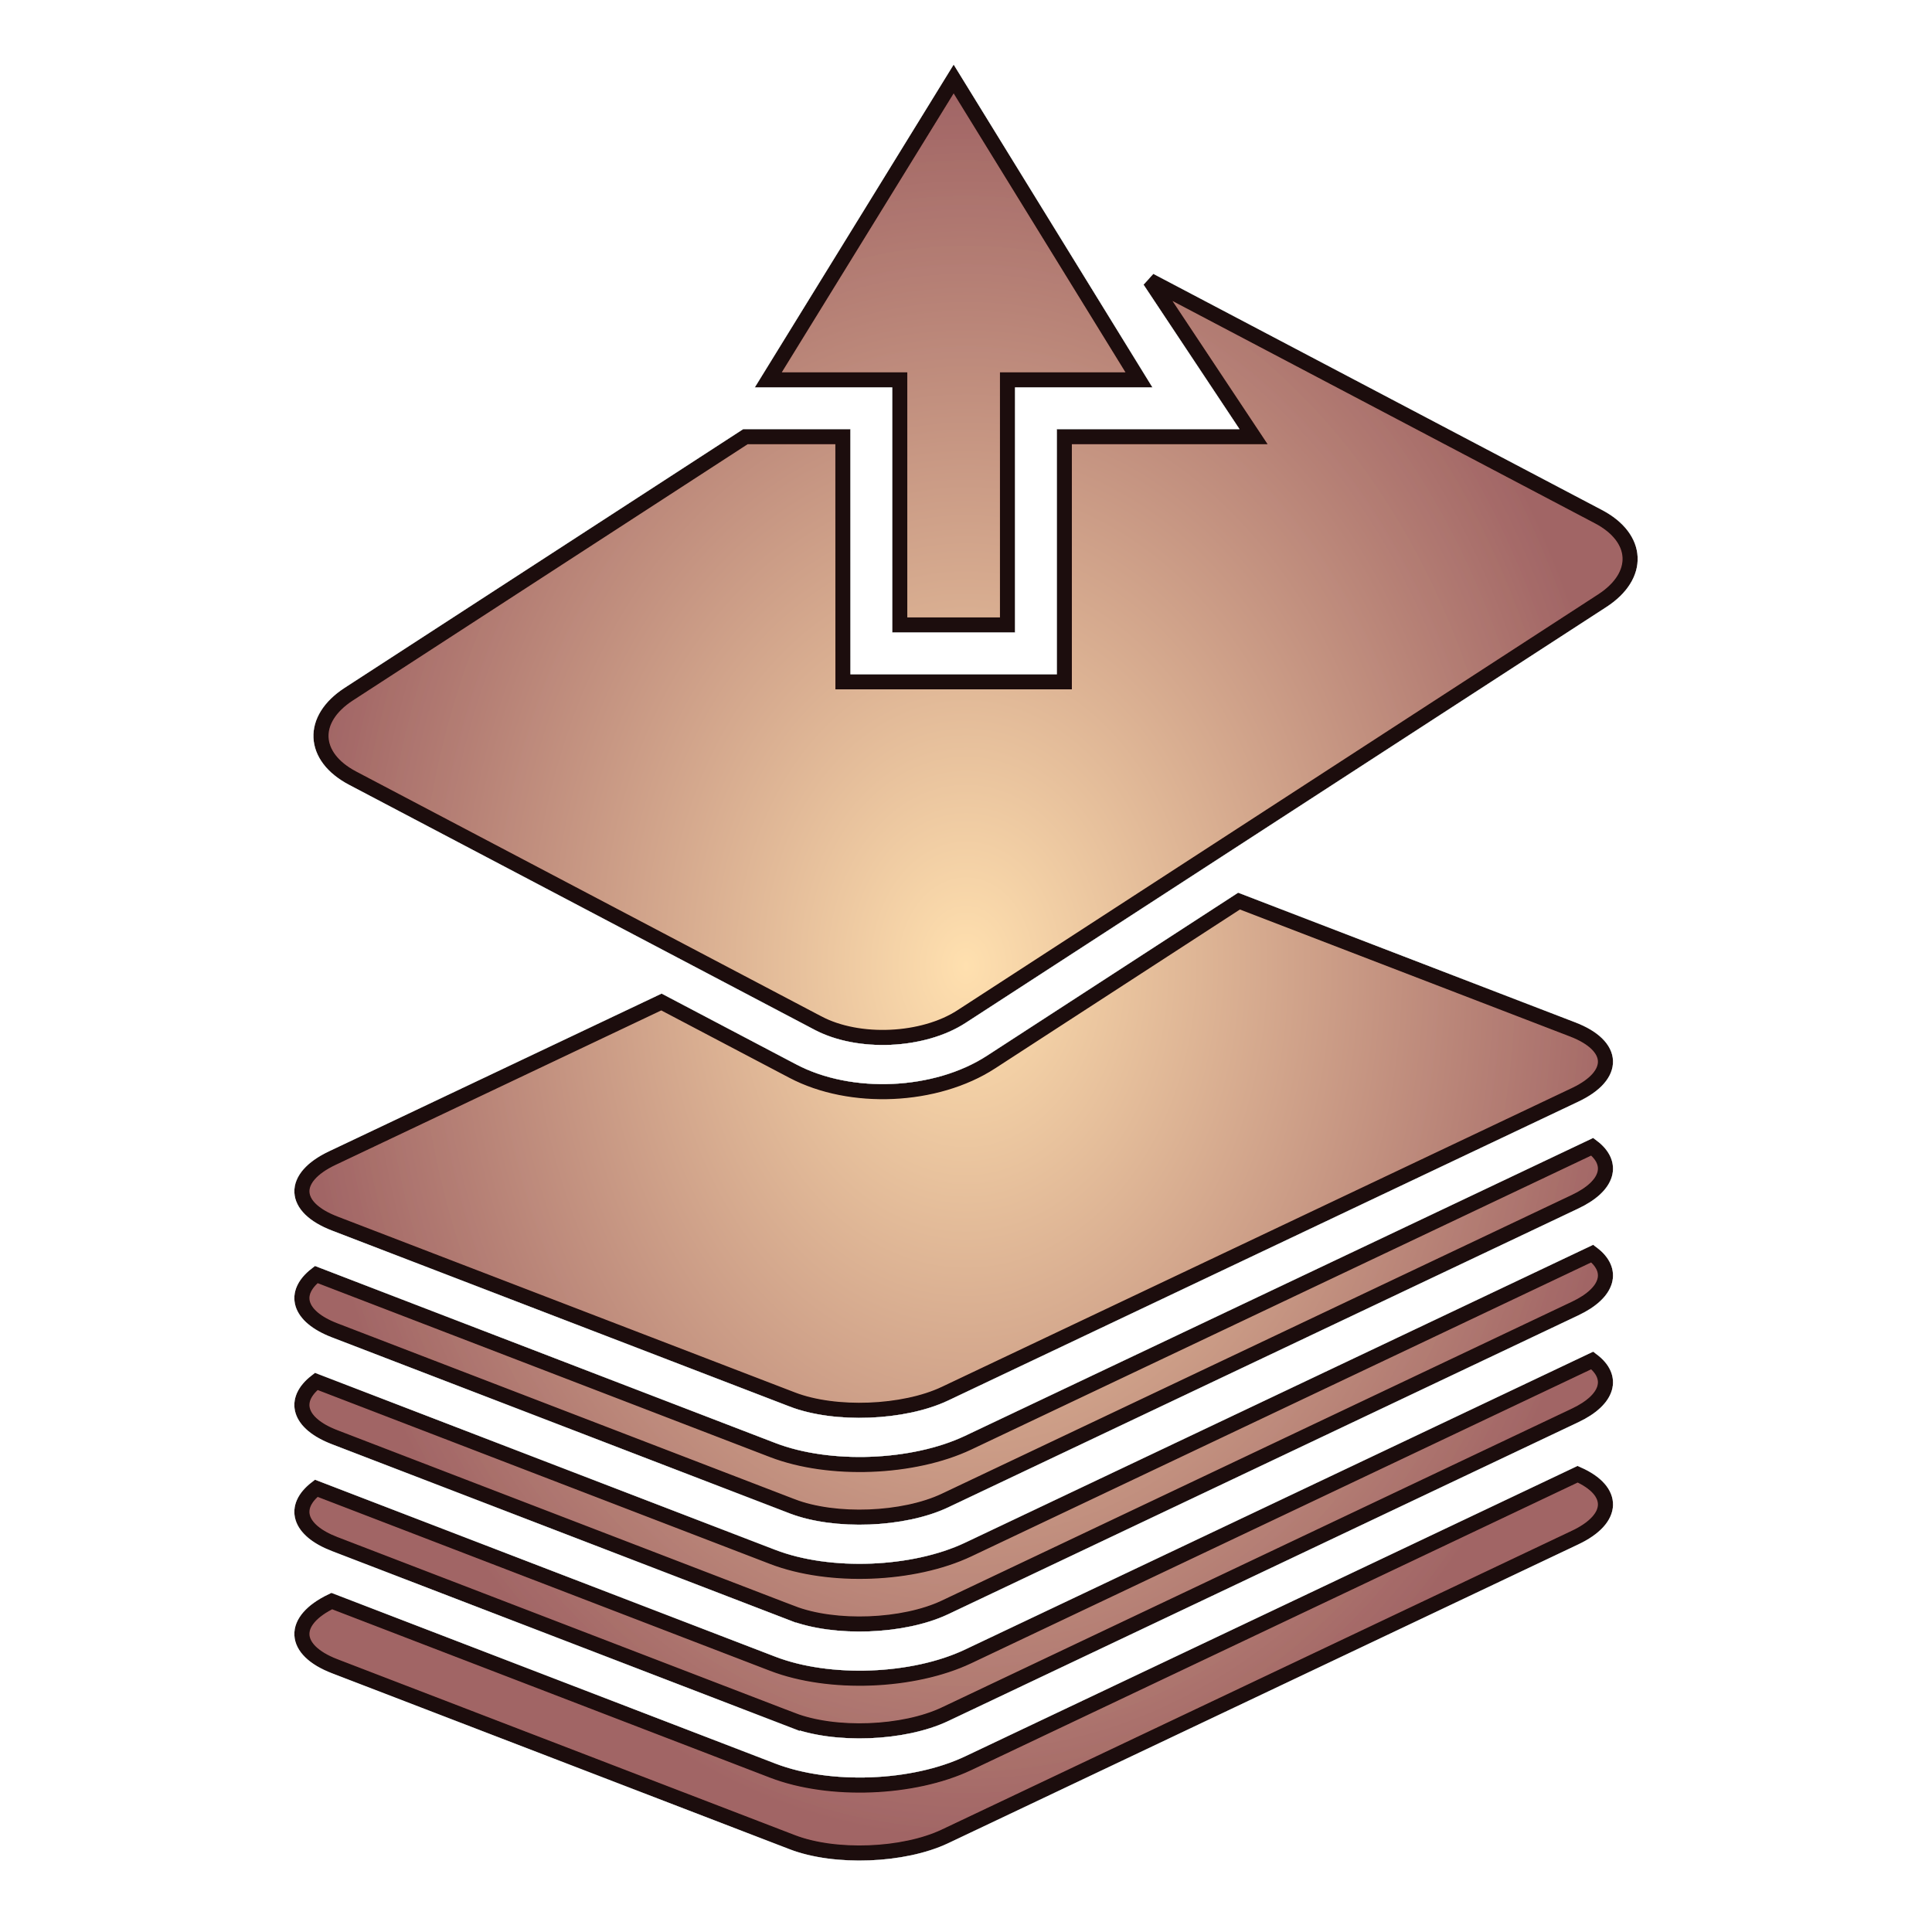
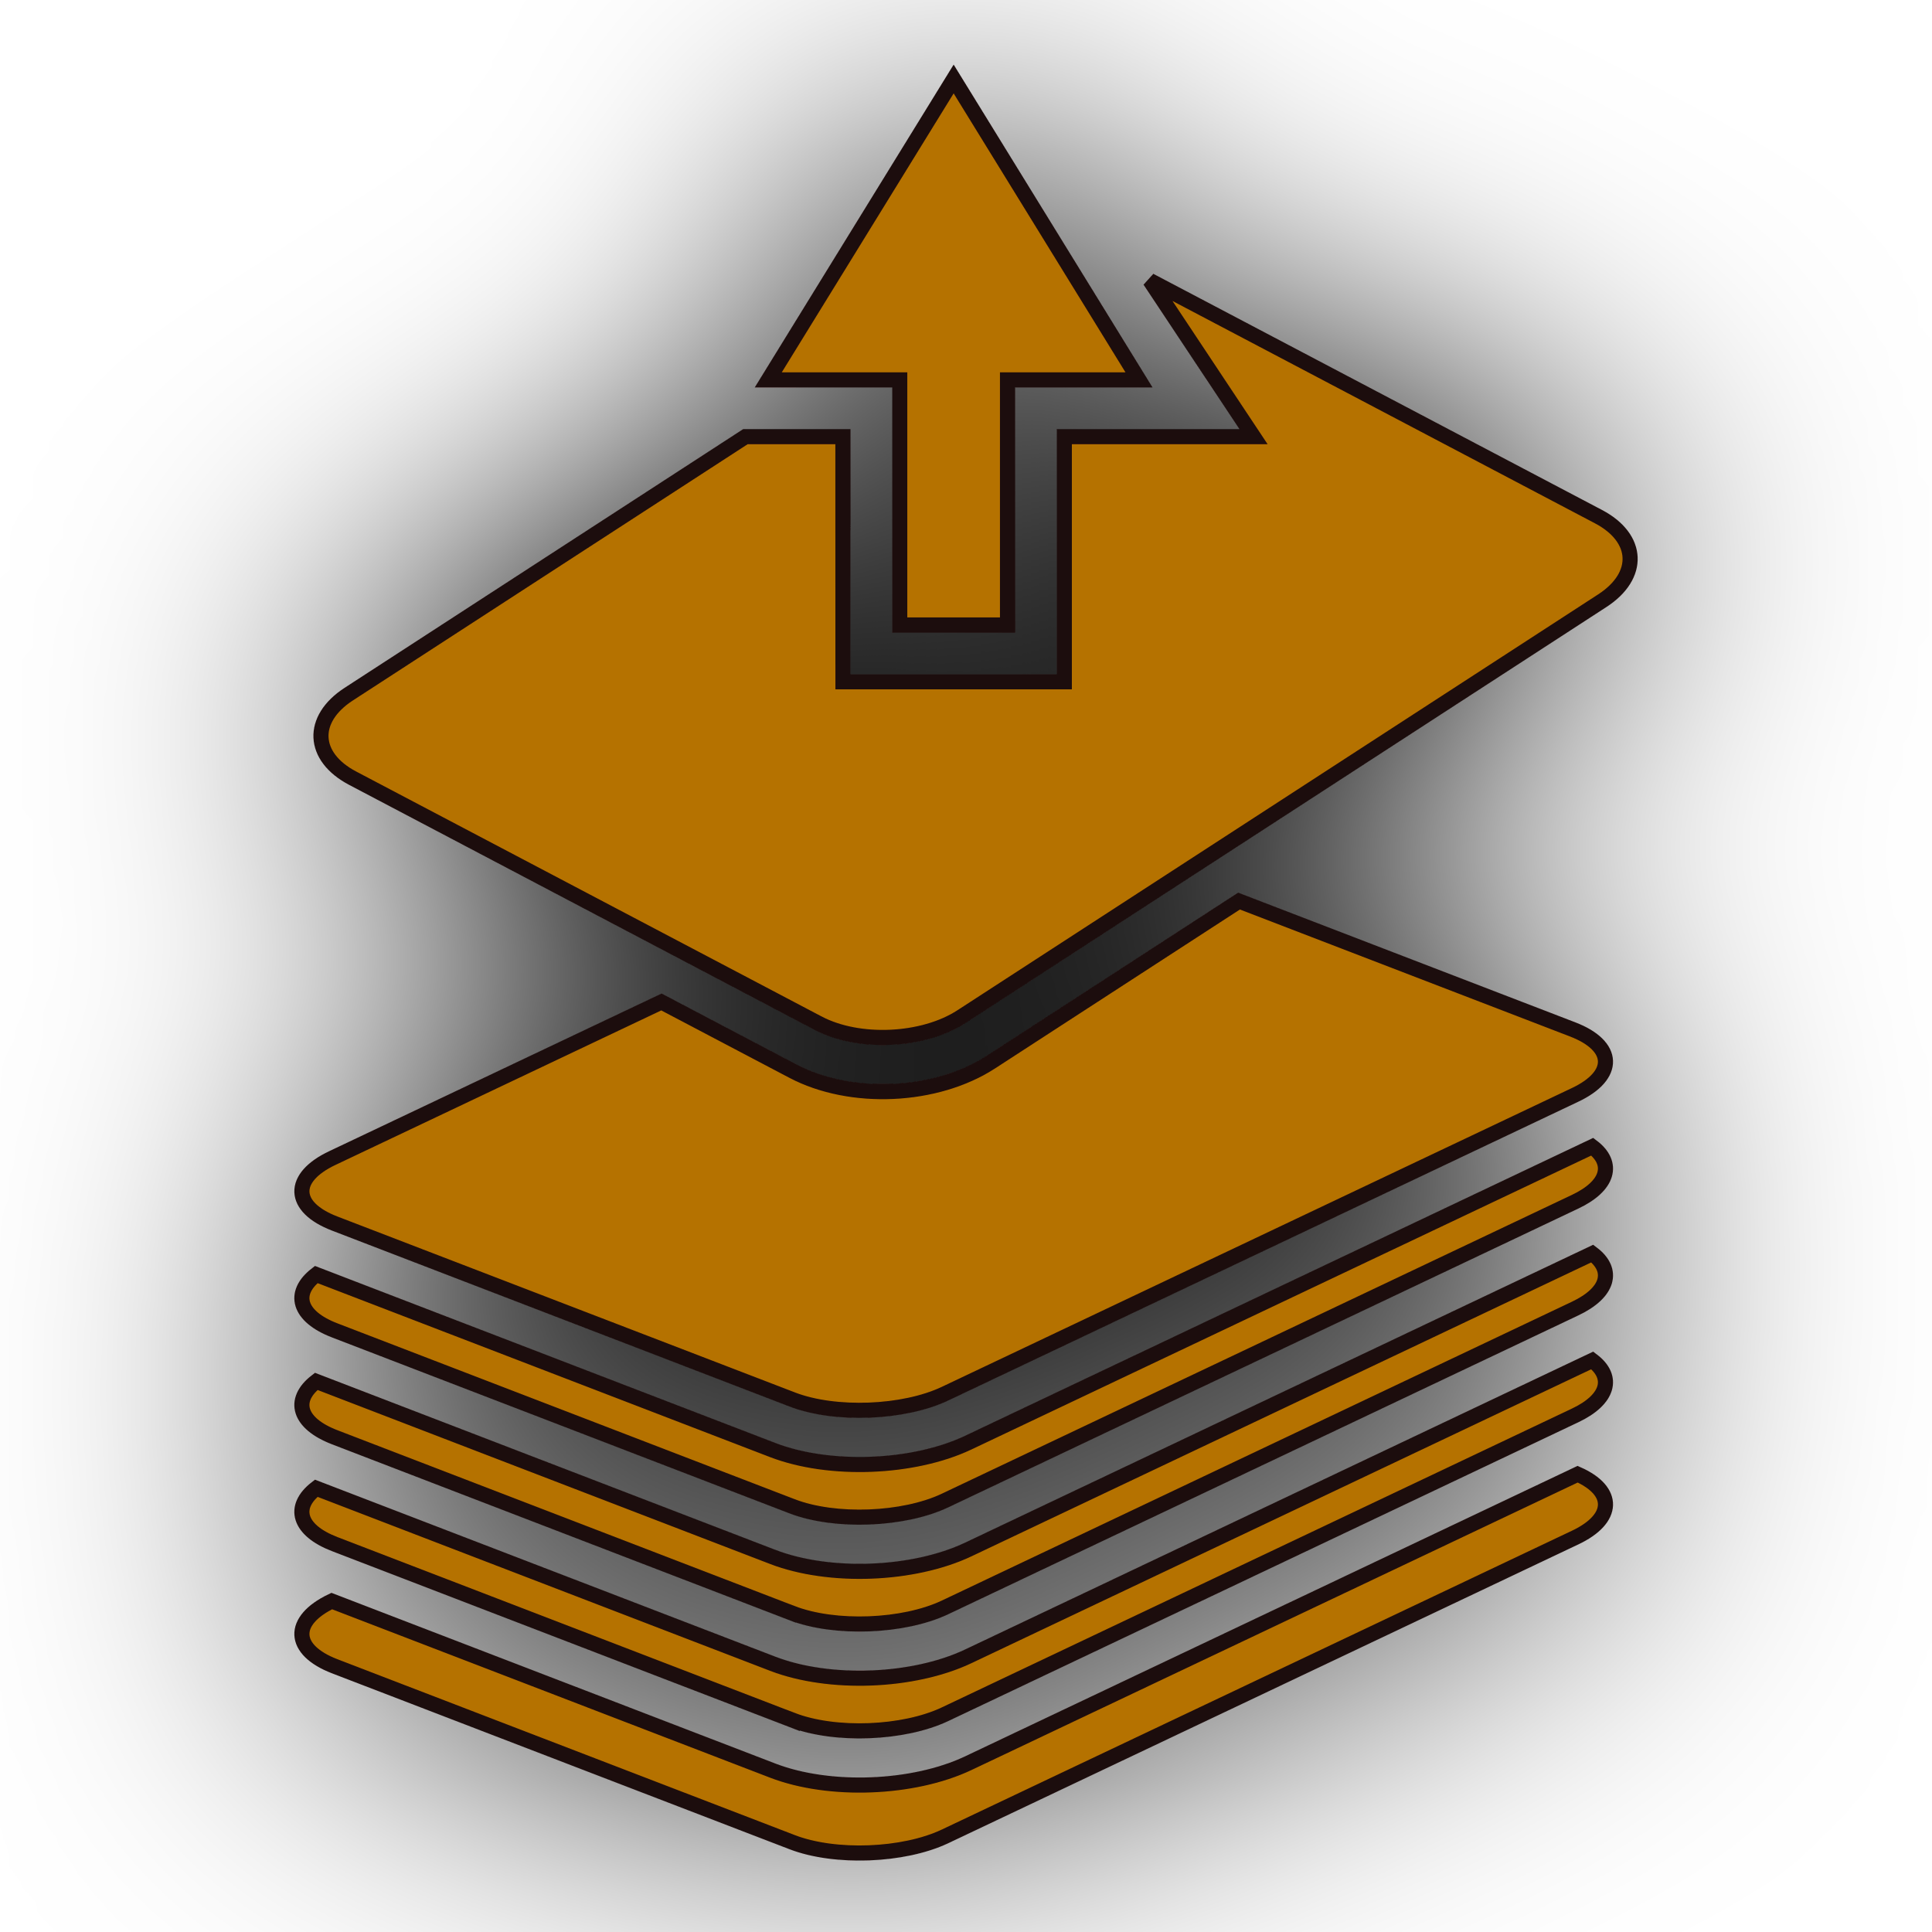
<svg xmlns="http://www.w3.org/2000/svg" viewBox="0 0 512 512" style="height: 512px; width: 512px;">
  <defs>
    <filter id="shadow-1" height="300%" width="300%" x="-100%" y="-100%">
-       <feFlood flood-color="rgba(255, 255, 255, 1)" result="flood" />
+       <feFlood flood-color="rgba(0, 0, 0, 1)" result="flood" />
      <feComposite in="flood" in2="SourceGraphic" operator="atop" result="composite" />
      <feGaussianBlur in="composite" stdDeviation="42" result="blur" />
      <feOffset dx="0" dy="0" result="offset" />
      <feComposite in="SourceGraphic" in2="offset" operator="over" />
    </filter>
-     <radialGradient id="faithtoken-card-draw-gradient-1">
-       <stop offset="0%" stop-color="#ffe0af" stop-opacity="1" />
-       <stop offset="100%" stop-color="#a16565" stop-opacity="1" />
-     </radialGradient>
  </defs>
+   <path d="M0 0h512v512H0z" fill="url(#pattern)" fill-opacity="1" />
  <g class="" transform="translate(0,0)" style="">
-     <path d="M209.955 488.202l-121.242-46.62c-11.308-4.34-11.643-12.087-.79-17.288L204.8 469.236c15.024 5.777 37.23 4.92 51.774-1.96l161.522-76.6c10.014 4.436 9.864 11.818-.67 16.798L250.43 486.668c-10.983 5.195-29.128 5.902-40.477 1.534zm0-32.37L88.713 409.21C79.09 405.52 77.41 399.36 83.81 394.4l120.99 46.517c15.024 5.776 37.23 4.92 51.774-1.96l165.393-78.433c5.855 4.417 4.38 10.36-4.542 14.58l-166.993 79.193c-10.983 5.196-29.128 5.903-40.477 1.534zm0-28.314L88.713 380.892c-9.624-3.69-11.302-9.85-4.902-14.813l120.99 46.523c15.024 5.77 37.23 4.914 51.774-1.96l165.393-78.438c5.855 4.416 4.38 10.36-4.542 14.58l-166.993 79.2c-10.983 5.194-29.128 5.895-40.477 1.533zm0-28.32L88.713 352.572c-9.624-3.69-11.302-9.85-4.902-14.812l120.99 46.524c15.024 5.776 37.23 4.92 51.774-1.96l165.393-78.44c5.855 4.424 4.38 10.368-4.542 14.586l-166.993 79.194c-10.983 5.196-29.128 5.897-40.477 1.534zm0-28.32L88.713 324.26c-11.35-4.355-11.643-12.15-.66-17.353l87.236-41.376 34.826 18.323c15.365 8.09 37.937 7.06 52.5-2.39l65.74-42.672 88.404 34.007c11.344 4.357 11.65 12.16.665 17.354l-166.993 79.195c-10.983 5.195-29.128 5.902-40.477 1.534zm6.85-99.73L93.44 206.22c-10.767-5.67-11.217-15.647-1.018-22.268l105.11-68.228h25.845l.015 64.962h58.664v-64.962H332.2l-27.487-41.39 118.91 62.584c10.763 5.67 11.212 15.646 1.013 22.268L254.803 269.418c-10.2 6.62-27.23 7.4-37.997 1.73zm21.637-105.523V100.67h-34.845l49.13-79.74 49.12 79.74H267v64.955h-28.558z" fill="url(#faithtoken-card-draw-gradient-1)" stroke="#1e0808" stroke-opacity="1" stroke-width="4" transform="translate(0, 0) scale(1, 1) rotate(-360, 256, 256) skewX(0) skewY(0)" filter="url(#shadow-1)" />
+     <path d="M209.955 488.202l-121.242-46.62c-11.308-4.34-11.643-12.087-.79-17.288L204.8 469.236c15.024 5.777 37.23 4.92 51.774-1.96l161.522-76.6c10.014 4.436 9.864 11.818-.67 16.798L250.43 486.668c-10.983 5.195-29.128 5.902-40.477 1.534zm0-32.37L88.713 409.21C79.09 405.52 77.41 399.36 83.81 394.4l120.99 46.517c15.024 5.776 37.23 4.92 51.774-1.96l165.393-78.433c5.855 4.417 4.38 10.36-4.542 14.58l-166.993 79.193c-10.983 5.196-29.128 5.903-40.477 1.534zm0-28.314L88.713 380.892c-9.624-3.69-11.302-9.85-4.902-14.813l120.99 46.523c15.024 5.77 37.23 4.914 51.774-1.96l165.393-78.438c5.855 4.416 4.38 10.36-4.542 14.58l-166.993 79.2c-10.983 5.194-29.128 5.895-40.477 1.533zm0-28.32L88.713 352.572c-9.624-3.69-11.302-9.85-4.902-14.812l120.99 46.524c15.024 5.776 37.23 4.92 51.774-1.96l165.393-78.44c5.855 4.424 4.38 10.368-4.542 14.586l-166.993 79.194c-10.983 5.196-29.128 5.897-40.477 1.534zm0-28.32L88.713 324.26c-11.35-4.355-11.643-12.15-.66-17.353l87.236-41.376 34.826 18.323c15.365 8.09 37.937 7.06 52.5-2.39l65.74-42.672 88.404 34.007c11.344 4.357 11.65 12.16.665 17.354l-166.993 79.195c-10.983 5.195-29.128 5.902-40.477 1.534zm6.85-99.73L93.44 206.22c-10.767-5.67-11.217-15.647-1.018-22.268l105.11-68.228h25.845l.015 64.962h58.664v-64.962H332.2l-27.487-41.39 118.91 62.584c10.763 5.67 11.212 15.646 1.013 22.268L254.803 269.418c-10.2 6.62-27.23 7.4-37.997 1.73zm21.637-105.523V100.67h-34.845l49.13-79.74 49.12 79.74H267v64.955h-28.558z" fill="#b57204" fill-opacity="1" stroke="#1e0808" stroke-opacity="1" stroke-width="4" transform="translate(0, 0) scale(1, 1) rotate(-360, 256, 256) skewX(0) skewY(0)" filter="url(#shadow-1)" />
  </g>
</svg>
